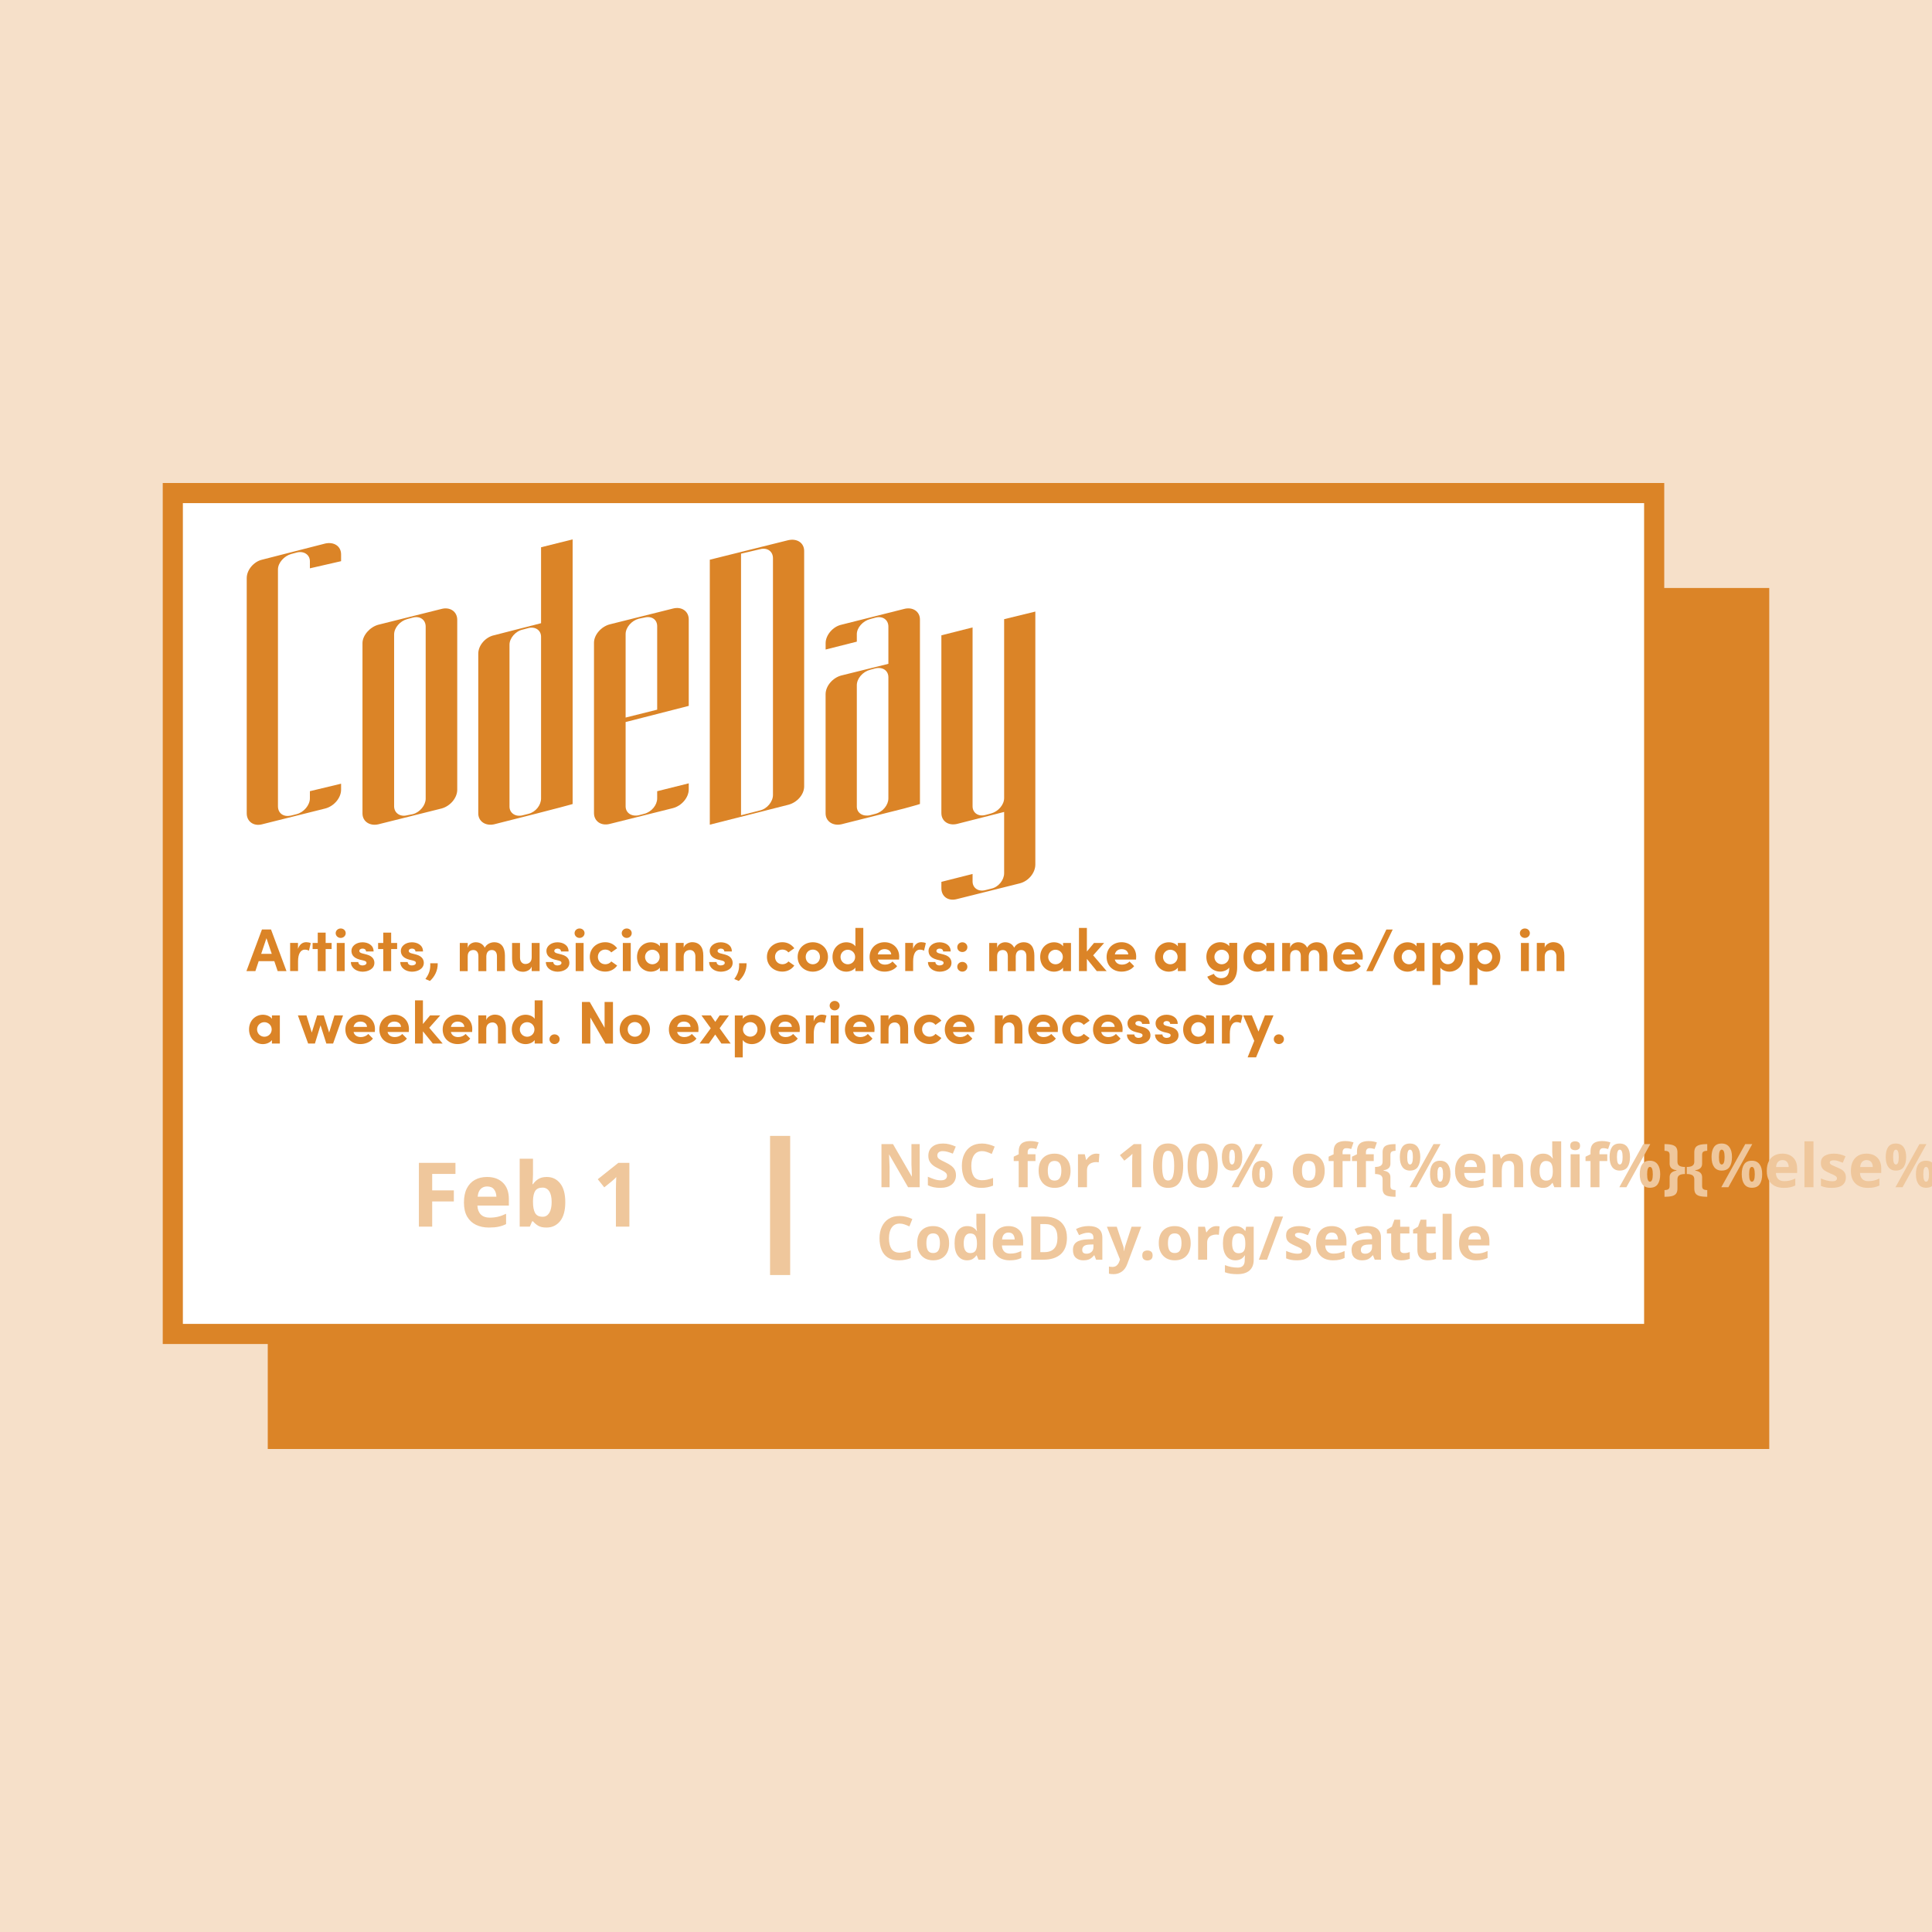
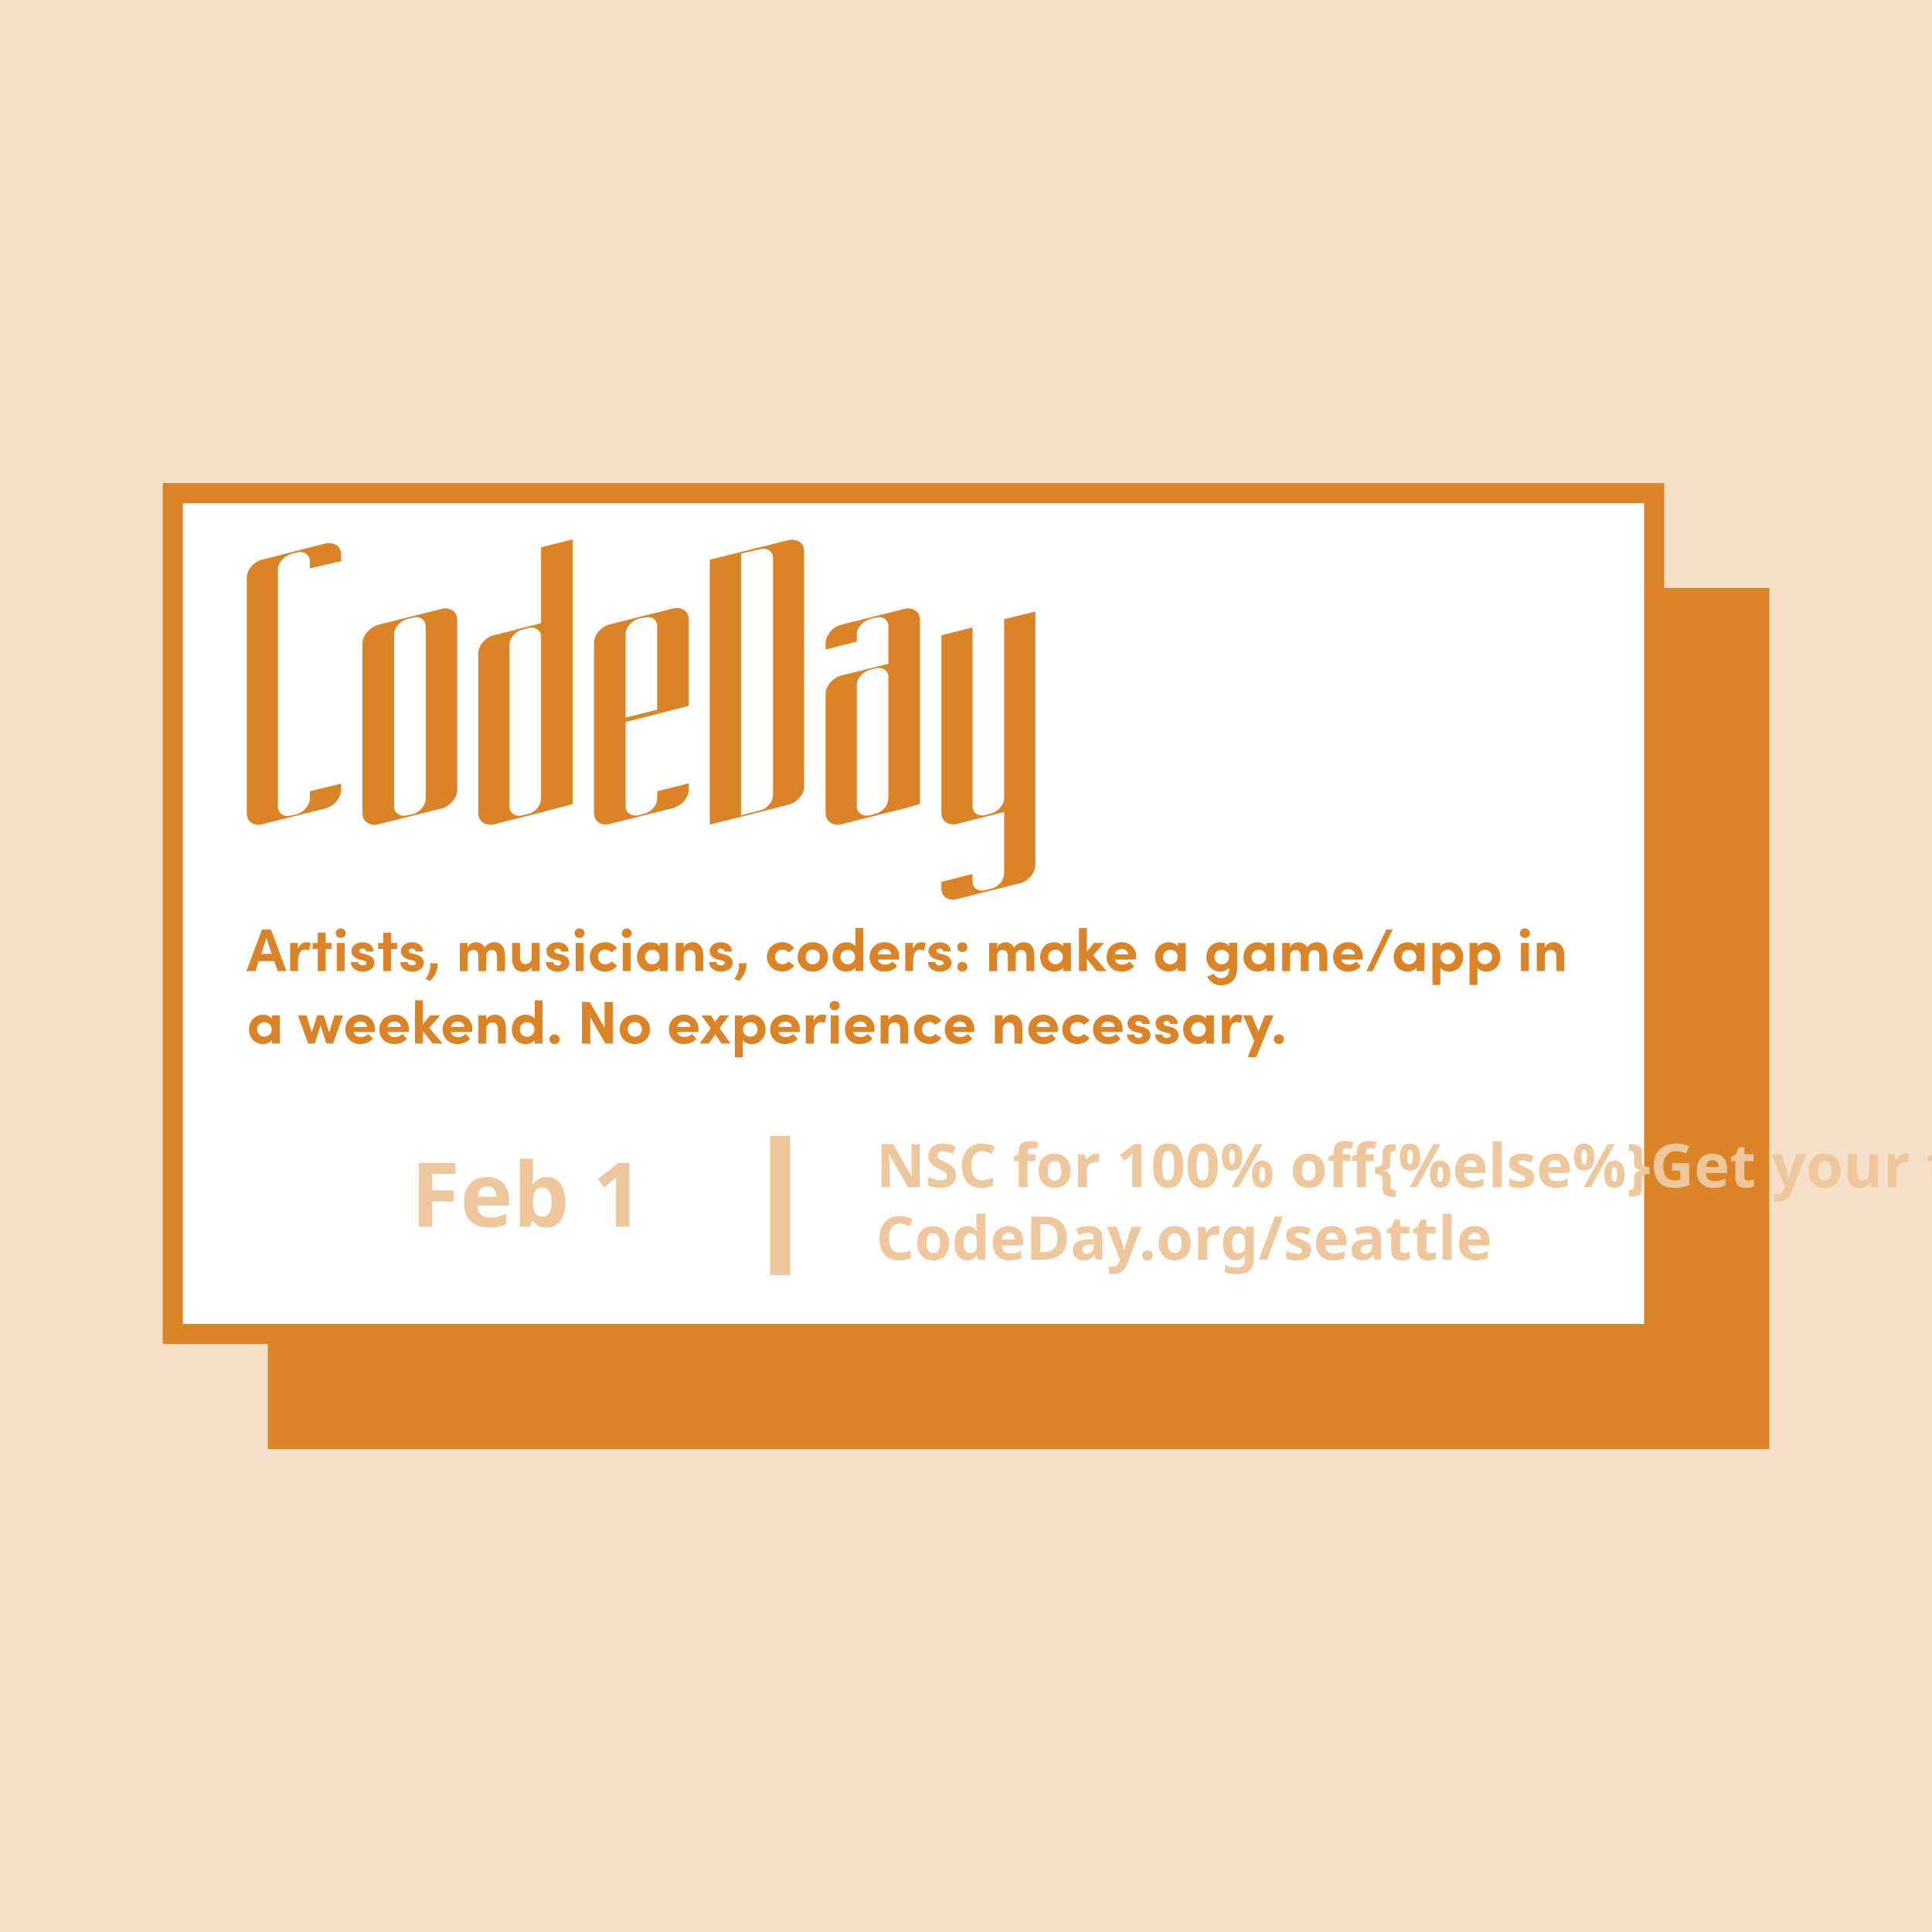
<svg xmlns="http://www.w3.org/2000/svg" version="1.1" id="Layer_1" x="0px" y="0px" viewBox="0 0 576 576" xml:space="preserve" width="1080" height="1080">
  <defs id="defs1391" />
  <style type="text/css" id="style1192">
	.st0{fill:#F6E0C9;}
	.st1{fill:#DB8427;}
	.st2{fill:#FFFFFF;}
	.st3{fill:#EFC79C;}
	.st4{font-family:'Sofia Pro';font-weight: 700;}
	.st5{font-size:26.636px;}
	.st6{font-size:18px;}
	.st7{fill:none;stroke:#EFC79C;stroke-width:6;stroke-miterlimit:10;}
	.st8{fill:#EFD8E9;}
	.st9{fill:#C94F9D;}
	.st10{fill:none;stroke:#D993C0;stroke-width:6;stroke-miterlimit:10;}
	.st11{fill:#D993C0;}
</style>
  <rect class="st0" width="576" height="576" id="rect1194" x="0" y="0" style="fill:#f6e0c9" />
  <g id="g1204">
    <rect x="79.83" y="175.3" class="st1" width="447.65" height="256.7" id="rect1196" style="fill:#db8427" />
    <g id="g1202">
      <rect x="51.52" y="147" class="st2" width="441.65" height="250.7" id="rect1198" style="fill:#ffffff" />
      <path class="st1" d="M 490.17,150 V 394.7 H 54.52 V 150 h 435.65 m 6,-6 H 48.52 v 256.7 h 447.65 z" id="path1200" style="fill:#db8427" />
    </g>
  </g>
  <g id="g1220">
    <path class="st1" d="m 101.69,233.65 v 1.79 c 0,2.46 -2.13,4.93 -4.71,5.6 l -18.83,4.71 c -2.46,0.67 -4.59,-0.78 -4.59,-3.25 v -70.15 c 0,-2.47 2.13,-4.93 4.59,-5.49 l 18.83,-4.82 c 2.58,-0.56 4.71,0.78 4.71,3.25 v 2.02 l -9.3,2.13 v -2.13 c 0,-1.91 -1.79,-3.14 -3.92,-2.58 l -1.68,0.45 c -2.02,0.56 -3.92,2.58 -3.92,4.59 v 70.6 c 0,2.13 1.68,3.25 3.81,2.8 l 1.79,-0.45 c 2.13,-0.56 3.92,-2.69 3.92,-4.71 v -2.13 z" id="path1206" style="fill:#db8427" />
    <path class="st1" d="m 136.32,184.8 v 50.65 c 0,2.46 -2.13,4.93 -4.71,5.6 l -18.83,4.71 c -2.47,0.56 -4.71,-0.78 -4.71,-3.25 v -50.76 c 0,-2.35 2.24,-4.82 4.71,-5.49 l 18.83,-4.71 c 2.58,-0.68 4.71,0.78 4.71,3.25 z m -9.41,2.01 c 0,-2.02 -1.68,-3.25 -3.81,-2.69 l -1.68,0.45 c -2.13,0.56 -3.92,2.58 -3.92,4.59 v 51.21 c 0,2.02 1.79,3.25 3.92,2.69 l 1.68,-0.34 c 2.13,-0.56 3.81,-2.69 3.81,-4.59 z" id="path1208" style="fill:#db8427" />
    <path class="st1" d="m 170.72,239.71 c 0,0 -2.02,0.67 -23.42,6.05 -2.58,0.56 -4.71,-0.9 -4.71,-3.25 v -47.63 c 0,-2.46 2.13,-4.93 4.71,-5.49 l 14.01,-3.59 v -22.64 l 9.41,-2.35 c 0,11.21 0,11.21 0,78.9 z m -9.41,-49.87 c 0,-1.9 -1.68,-3.14 -3.81,-2.58 l -1.68,0.45 c -2.13,0.45 -3.92,2.58 -3.92,4.48 v 48.3 c 0,1.9 1.79,3.14 3.92,2.58 l 1.79,-0.45 c 2.13,-0.56 3.7,-2.58 3.7,-4.59 z" id="path1210" style="fill:#db8427" />
    <path class="st1" d="m 186.52,215.16 v 25.21 c 0,2.02 1.79,3.14 3.92,2.69 l 1.68,-0.45 c 2.13,-0.56 3.81,-2.58 3.81,-4.59 v -2.13 l 9.41,-2.35 v 1.79 c 0,2.47 -2.13,4.93 -4.71,5.6 l -18.83,4.71 c -2.58,0.67 -4.71,-0.78 -4.71,-3.25 v -50.76 c 0,-2.35 2.13,-4.82 4.71,-5.49 l 18.83,-4.71 c 2.58,-0.67 4.71,0.78 4.71,3.25 v 25.77 l -18.83,4.82 v -0.11 z m 0,-26.11 v 24.88 l 9.41,-2.35 V 186.7 c 0,-2.02 -1.68,-3.14 -3.81,-2.58 l -1.68,0.34 c -2.12,0.56 -3.92,2.58 -3.92,4.59 z" id="path1212" style="fill:#db8427" />
    <path class="st1" d="m 239.75,164.29 v 70.15 c 0,2.47 -2.13,4.82 -4.71,5.49 l -23.42,5.94 v -79 l 23.42,-5.83 c 2.59,-0.56 4.71,0.78 4.71,3.25 z m -9.3,2.13 c 0,-2.02 -1.68,-3.25 -3.81,-2.69 l -5.71,1.34 v 77.99 l 5.71,-1.46 c 2.02,-0.45 3.81,-2.58 3.81,-4.59 z" id="path1214" style="fill:#db8427" />
    <path class="st1" d="m 274.27,184.68 v 55.02 c 0,0 -2.13,0.67 -4.71,1.34 l -18.71,4.71 c -2.58,0.56 -4.71,-0.9 -4.71,-3.25 v -35.52 c 0,-2.46 2.13,-4.93 4.71,-5.6 l 14.01,-3.47 v -11.09 c 0,-2.02 -1.68,-3.25 -3.81,-2.69 l -1.68,0.45 c -2.13,0.56 -3.92,2.58 -3.92,4.48 v 2.24 l -9.3,2.35 v -1.91 c 0,-2.35 2.13,-4.93 4.71,-5.49 l 18.71,-4.71 c 2.57,-0.67 4.7,0.79 4.7,3.14 z m -9.41,17.26 c 0,-2.02 -1.68,-3.14 -3.81,-2.69 l -1.68,0.45 c -2.13,0.56 -3.92,2.58 -3.92,4.59 v 33.95 2.24 c 0,1.9 1.79,3.03 3.92,2.58 l 1.68,-0.45 c 2.13,-0.56 3.81,-2.58 3.81,-4.59 z" id="path1216" style="fill:#db8427" />
    <path class="st1" d="m 308.67,182.33 v 75.42 c 0,2.47 -2.02,4.93 -4.59,5.6 l -18.83,4.71 c -2.58,0.67 -4.59,-0.78 -4.59,-3.25 v -1.9 l 9.3,-2.35 v 2.24 c 0,1.9 1.68,3.14 3.81,2.58 l 1.79,-0.45 c 2.13,-0.45 3.81,-2.58 3.81,-4.59 v -18.27 l -14.12,3.59 c -2.58,0.56 -4.59,-0.9 -4.59,-3.25 v -53 l 9.3,-2.35 v 53.34 c 0,1.9 1.68,3.14 3.81,2.58 l 1.68,-0.45 c 2.13,-0.56 3.92,-2.58 3.92,-4.59 v -53.23 -0.11 z" id="path1218" style="fill:#db8427" />
  </g>
  <text id="text1226" x="204.91" y="365.711">
    <tspan x="200.876" y="365.711" class="st3 st4 st5" id="tspan1222" style="font-weight:700;font-size:26.636px;font-family:'Sofia Pro';text-align:end;text-anchor:end;fill:#efc79c">Feb 1</tspan>
  </text>
  <line class="st7" x1="232.58" y1="338.65" x2="232.58" y2="380.13" id="line1228" style="fill:none;stroke:#efc79c;stroke-width:6;stroke-miterlimit:10" />
  <g id="g1372">
    <path class="st1" d="m 81.78,286.55 h -4.65 l -0.99,2.97 h -2.67 l 4.63,-12.41 h 2.7 l 4.61,12.41 h -2.63 z m -0.76,-2.18 -1.58,-4.66 -1.57,4.66 z" id="path1230" style="fill:#db8427" />
    <path class="st1" d="m 92.65,281.18 -0.54,2.25 c -0.5,-0.27 -0.92,-0.31 -1.21,-0.31 -1.21,0 -2.04,1.12 -2.04,3.51 v 2.88 H 86.5 v -8.39 h 2.34 v 1.78 c 0.47,-1.4 1.42,-2 2.47,-2 0.45,0.02 0.96,0.09 1.34,0.28 z" id="path1232" style="fill:#db8427" />
    <path class="st1" d="m 98.87,282.95 h -1.78 v 6.57 h -2.36 v -6.57 H 93.2 v -1.82 h 1.53 v -3.08 h 2.36 v 3.08 h 1.78 z" id="path1234" style="fill:#db8427" />
    <path class="st1" d="m 100.08,278.21 c 0,-0.79 0.68,-1.4 1.5,-1.4 0.83,0 1.49,0.61 1.49,1.4 0,0.79 -0.67,1.42 -1.49,1.42 -0.82,0.01 -1.5,-0.62 -1.5,-1.42 z m 0.32,2.92 h 2.36 v 8.39 h -2.36 z" id="path1236" style="fill:#db8427" />
    <path class="st1" d="m 104.61,286.82 h 2.21 c 0,0.49 0.41,1.01 1.24,1.01 0.68,0 1.21,-0.29 1.21,-0.77 0,-0.36 -0.29,-0.54 -0.92,-0.7 l -1.12,-0.27 c -2.16,-0.58 -2.45,-1.78 -2.45,-2.66 0,-1.3 1.35,-2.5 3.29,-2.5 1.53,0 3.33,0.76 3.31,2.74 h -2.25 c 0,-0.56 -0.47,-0.86 -1.03,-0.86 -0.54,0 -0.97,0.27 -0.97,0.7 0,0.4 0.36,0.59 0.83,0.72 l 1.39,0.36 c 2.02,0.54 2.27,1.8 2.27,2.48 0,1.76 -1.8,2.63 -3.53,2.63 -1.75,-0.02 -3.46,-1.03 -3.48,-2.88 z" id="path1238" style="fill:#db8427" />
    <path class="st1" d="m 118.4,282.95 h -1.78 v 6.57 h -2.36 v -6.57 h -1.53 v -1.82 h 1.53 v -3.08 h 2.36 v 3.08 h 1.78 z" id="path1240" style="fill:#db8427" />
    <path class="st1" d="m 119.34,286.82 h 2.21 c 0,0.49 0.41,1.01 1.24,1.01 0.68,0 1.21,-0.29 1.21,-0.77 0,-0.36 -0.29,-0.54 -0.92,-0.7 l -1.12,-0.27 c -2.16,-0.58 -2.45,-1.78 -2.45,-2.66 0,-1.3 1.35,-2.5 3.29,-2.5 1.53,0 3.33,0.76 3.31,2.74 h -2.25 c 0,-0.56 -0.47,-0.86 -1.03,-0.86 -0.54,0 -0.97,0.27 -0.97,0.7 0,0.4 0.36,0.59 0.83,0.72 l 1.39,0.36 c 2.02,0.54 2.27,1.8 2.27,2.48 0,1.76 -1.8,2.63 -3.53,2.63 -1.75,-0.02 -3.46,-1.03 -3.48,-2.88 z" id="path1242" style="fill:#db8427" />
    <path class="st1" d="m 126.83,291.88 c 1.08,-1.48 1.55,-2.75 1.44,-4.7 h 2.23 c 0.07,2.27 -1.04,4.14 -2.32,5.28 z" id="path1244" style="fill:#db8427" />
    <path class="st1" d="m 150.54,284.91 v 4.61 h -2.38 v -4.43 c 0,-1.31 -0.68,-1.85 -1.51,-1.85 -0.94,-0.02 -1.6,0.58 -1.66,1.84 v 4.45 h -2.36 v -4.45 c 0,-1.31 -0.68,-1.84 -1.48,-1.84 -0.85,0 -1.71,0.4 -1.71,1.91 v 4.38 h -2.36 v -8.39 h 2.36 v 1.49 c 0.25,-1.15 1.44,-1.71 2.38,-1.71 1.24,0 2.21,0.59 2.7,1.62 0.65,-1.22 1.94,-1.62 2.81,-1.62 2.11,0 3.21,1.47 3.21,3.99 z" id="path1246" style="fill:#db8427" />
    <path class="st1" d="m 160.88,281.13 v 8.39 h -2.36 v -1.37 c -0.36,1.1 -1.69,1.57 -2.52,1.57 -2.2,0 -3.35,-1.46 -3.33,-3.98 v -4.61 h 2.36 v 4.36 c 0,1.31 0.79,1.91 1.6,1.91 0.85,0 1.89,-0.45 1.89,-1.96 v -4.3 h 2.36 z" id="path1248" style="fill:#db8427" />
    <path class="st1" d="m 162.74,286.82 h 2.21 c 0,0.49 0.41,1.01 1.24,1.01 0.68,0 1.21,-0.29 1.21,-0.77 0,-0.36 -0.29,-0.54 -0.92,-0.7 l -1.12,-0.27 c -2.16,-0.58 -2.45,-1.78 -2.45,-2.66 0,-1.3 1.35,-2.5 3.29,-2.5 1.53,0 3.33,0.76 3.31,2.74 h -2.25 c 0,-0.56 -0.47,-0.86 -1.03,-0.86 -0.54,0 -0.97,0.27 -0.97,0.7 0,0.4 0.36,0.59 0.83,0.72 l 1.39,0.36 c 2.02,0.54 2.27,1.8 2.27,2.48 0,1.76 -1.8,2.63 -3.53,2.63 -1.76,-0.02 -3.47,-1.03 -3.48,-2.88 z" id="path1250" style="fill:#db8427" />
    <path class="st1" d="m 171.3,278.21 c 0,-0.79 0.68,-1.4 1.49,-1.4 0.83,0 1.49,0.61 1.49,1.4 0,0.79 -0.67,1.42 -1.49,1.42 -0.8,0.01 -1.49,-0.62 -1.49,-1.42 z m 0.33,2.92 h 2.36 v 8.39 h -2.36 z" id="path1252" style="fill:#db8427" />
    <path class="st1" d="m 175.84,285.29 c 0,-2.67 2.16,-4.38 4.61,-4.38 1.53,0 2.75,0.72 3.55,1.8 l -1.76,1.24 c -0.38,-0.52 -1.08,-0.85 -1.76,-0.85 -1.33,0 -2.23,0.95 -2.23,2.18 0,1.24 0.9,2.2 2.23,2.2 0.68,0 1.39,-0.32 1.76,-0.85 l 1.76,1.24 c -0.79,1.1 -2.02,1.8 -3.55,1.8 -2.45,0.01 -4.61,-1.71 -4.61,-4.38 z" id="path1254" style="fill:#db8427" />
    <path class="st1" d="m 185.36,278.21 c 0,-0.79 0.68,-1.4 1.49,-1.4 0.83,0 1.49,0.61 1.49,1.4 0,0.79 -0.67,1.42 -1.49,1.42 -0.81,0.01 -1.49,-0.62 -1.49,-1.42 z m 0.33,2.92 h 2.36 v 8.39 h -2.36 z" id="path1256" style="fill:#db8427" />
    <path class="st1" d="m 199.1,281.13 v 8.39 h -2.36 v -1.04 c -0.59,0.83 -1.76,1.21 -2.7,1.21 -2.16,0 -4.12,-1.67 -4.12,-4.38 0,-2.7 1.96,-4.38 4.12,-4.38 0.97,0 2.11,0.36 2.7,1.21 v -1.01 z m -2.43,4.18 c 0,-1.3 -1.08,-2.16 -2.18,-2.16 -1.19,0 -2.18,0.92 -2.18,2.16 0,1.22 0.99,2.18 2.18,2.18 1.15,0 2.18,-0.9 2.18,-2.18 z" id="path1258" style="fill:#db8427" />
    <path class="st1" d="m 209.68,284.91 v 4.61 h -2.36 v -4.36 c 0,-1.33 -0.79,-1.93 -1.6,-1.93 -0.85,0 -1.89,0.45 -1.89,1.98 v 4.3 h -2.36 v -8.39 h 2.36 v 1.4 c 0.36,-1.13 1.69,-1.62 2.52,-1.62 2.2,0.02 3.35,1.49 3.33,4.01 z" id="path1260" style="fill:#db8427" />
    <path class="st1" d="m 211.42,286.82 h 2.21 c 0,0.49 0.41,1.01 1.24,1.01 0.68,0 1.21,-0.29 1.21,-0.77 0,-0.36 -0.29,-0.54 -0.92,-0.7 l -1.12,-0.27 c -2.16,-0.58 -2.45,-1.78 -2.45,-2.66 0,-1.3 1.35,-2.5 3.29,-2.5 1.53,0 3.33,0.76 3.31,2.74 h -2.25 c 0,-0.56 -0.47,-0.86 -1.03,-0.86 -0.54,0 -0.97,0.27 -0.97,0.7 0,0.4 0.36,0.59 0.83,0.72 l 1.39,0.36 c 2.02,0.54 2.27,1.8 2.27,2.48 0,1.76 -1.8,2.63 -3.53,2.63 -1.75,-0.02 -3.46,-1.03 -3.48,-2.88 z" id="path1262" style="fill:#db8427" />
    <path class="st1" d="m 218.91,291.88 c 1.08,-1.48 1.55,-2.75 1.44,-4.7 h 2.23 c 0.07,2.27 -1.04,4.14 -2.32,5.28 z" id="path1264" style="fill:#db8427" />
    <path class="st1" d="m 228.65,285.29 c 0,-2.67 2.16,-4.38 4.61,-4.38 1.53,0 2.75,0.72 3.55,1.8 l -1.76,1.24 c -0.38,-0.52 -1.08,-0.85 -1.76,-0.85 -1.33,0 -2.23,0.95 -2.23,2.18 0,1.24 0.9,2.2 2.23,2.2 0.68,0 1.39,-0.32 1.76,-0.85 l 1.76,1.24 c -0.79,1.1 -2.02,1.8 -3.55,1.8 -2.45,0.01 -4.61,-1.71 -4.61,-4.38 z" id="path1266" style="fill:#db8427" />
    <path class="st1" d="m 237.81,285.31 c 0,-2.67 2.13,-4.39 4.52,-4.39 2.39,0 4.52,1.73 4.52,4.39 0,2.65 -2.13,4.38 -4.52,4.38 -2.39,0 -4.52,-1.73 -4.52,-4.38 z m 6.65,0 c 0,-1.31 -0.95,-2.2 -2.13,-2.2 -1.17,0 -2.12,0.88 -2.12,2.2 0,1.3 0.95,2.18 2.12,2.18 1.17,0 2.13,-0.89 2.13,-2.18 z" id="path1268" style="fill:#db8427" />
    <path class="st1" d="m 257.38,276.65 v 12.87 h -2.36 v -1.04 c -0.59,0.83 -1.76,1.21 -2.7,1.21 -2.16,0 -4.12,-1.67 -4.12,-4.38 0,-2.7 1.96,-4.38 4.12,-4.38 0.97,0 2.11,0.36 2.7,1.21 v -5.49 z m -2.43,8.66 c 0,-1.3 -1.08,-2.16 -2.18,-2.16 -1.19,0 -2.18,0.92 -2.18,2.16 0,1.22 0.99,2.18 2.18,2.18 1.15,0 2.18,-0.9 2.18,-2.18 z" id="path1270" style="fill:#db8427" />
    <path class="st1" d="m 268.04,286.08 h -6.34 c 0.25,0.97 1.04,1.51 2.18,1.51 0.85,0 1.69,-0.34 2.2,-0.94 l 1.39,1.39 c -0.79,1.06 -2.27,1.64 -3.75,1.64 -2.57,0 -4.46,-1.76 -4.46,-4.36 0,-2.72 2.05,-4.41 4.46,-4.41 2.4,0 4.36,1.69 4.36,4.27 -0.01,0.24 -0.03,0.52 -0.04,0.9 z m -2.33,-1.53 c -0.07,-0.99 -0.9,-1.58 -1.96,-1.58 -0.95,0 -1.8,0.45 -2.05,1.58 z" id="path1272" style="fill:#db8427" />
    <path class="st1" d="m 276.03,281.18 -0.54,2.25 c -0.5,-0.27 -0.92,-0.31 -1.21,-0.31 -1.21,0 -2.04,1.12 -2.04,3.51 v 2.88 h -2.36 v -8.39 h 2.34 v 1.78 c 0.47,-1.4 1.42,-2 2.47,-2 0.46,0.02 0.96,0.09 1.34,0.28 z" id="path1274" style="fill:#db8427" />
    <path class="st1" d="m 276.66,286.82 h 2.21 c 0,0.49 0.41,1.01 1.24,1.01 0.68,0 1.21,-0.29 1.21,-0.77 0,-0.36 -0.29,-0.54 -0.92,-0.7 l -1.12,-0.27 c -2.16,-0.58 -2.45,-1.78 -2.45,-2.66 0,-1.3 1.35,-2.5 3.29,-2.5 1.53,0 3.33,0.76 3.31,2.74 h -2.25 c 0,-0.56 -0.47,-0.86 -1.03,-0.86 -0.54,0 -0.97,0.27 -0.97,0.7 0,0.4 0.36,0.59 0.83,0.72 l 1.39,0.36 c 2.02,0.54 2.27,1.8 2.27,2.48 0,1.76 -1.8,2.63 -3.53,2.63 -1.76,-0.02 -3.47,-1.03 -3.48,-2.88 z" id="path1276" style="fill:#db8427" />
    <path class="st1" d="m 285.4,282.39 c 0,-0.85 0.68,-1.46 1.51,-1.46 0.81,0 1.5,0.61 1.5,1.46 0,0.85 -0.68,1.44 -1.5,1.44 -0.82,0 -1.51,-0.59 -1.51,-1.44 z m 0,5.83 c 0,-0.83 0.68,-1.44 1.51,-1.44 0.81,0 1.5,0.61 1.5,1.44 0,0.85 -0.68,1.46 -1.5,1.46 -0.82,0 -1.51,-0.61 -1.51,-1.46 z" id="path1278" style="fill:#db8427" />
    <path class="st1" d="m 308.38,284.91 v 4.61 H 306 v -4.43 c 0,-1.31 -0.68,-1.85 -1.51,-1.85 -0.94,-0.02 -1.6,0.58 -1.66,1.84 v 4.45 h -2.36 v -4.45 c 0,-1.31 -0.68,-1.84 -1.48,-1.84 -0.85,0 -1.71,0.4 -1.71,1.91 v 4.38 h -2.36 v -8.39 h 2.36 v 1.49 c 0.25,-1.15 1.44,-1.71 2.38,-1.71 1.24,0 2.21,0.59 2.7,1.62 0.65,-1.22 1.95,-1.62 2.81,-1.62 2.11,0 3.21,1.47 3.21,3.99 z" id="path1280" style="fill:#db8427" />
    <path class="st1" d="m 319.3,281.13 v 8.39 h -2.36 v -1.04 c -0.59,0.83 -1.76,1.21 -2.7,1.21 -2.16,0 -4.12,-1.67 -4.12,-4.38 0,-2.7 1.96,-4.38 4.12,-4.38 0.97,0 2.11,0.36 2.7,1.21 v -1.01 z m -2.43,4.18 c 0,-1.3 -1.08,-2.16 -2.18,-2.16 -1.19,0 -2.18,0.92 -2.18,2.16 0,1.22 0.99,2.18 2.18,2.18 1.15,0 2.18,-0.9 2.18,-2.18 z" id="path1282" style="fill:#db8427" />
    <path class="st1" d="m 326.99,289.52 -2.95,-3.64 v 3.64 h -2.36 v -12.87 h 2.36 v 7.04 l 2.13,-2.56 h 3.02 l -3.28,3.69 4.02,4.7 z" id="path1284" style="fill:#db8427" />
    <path class="st1" d="m 338.7,286.08 h -6.34 c 0.25,0.97 1.04,1.51 2.18,1.51 0.85,0 1.69,-0.34 2.2,-0.94 l 1.39,1.39 c -0.79,1.06 -2.27,1.64 -3.75,1.64 -2.57,0 -4.46,-1.76 -4.46,-4.36 0,-2.72 2.05,-4.41 4.46,-4.41 2.4,0 4.36,1.69 4.36,4.27 0,0.24 -0.02,0.52 -0.04,0.9 z m -2.32,-1.53 c -0.07,-0.99 -0.9,-1.58 -1.96,-1.58 -0.95,0 -1.8,0.45 -2.05,1.58 z" id="path1286" style="fill:#db8427" />
    <path class="st1" d="m 353.52,281.13 v 8.39 h -2.36 v -1.04 c -0.59,0.83 -1.76,1.21 -2.7,1.21 -2.16,0 -4.12,-1.67 -4.12,-4.38 0,-2.7 1.96,-4.38 4.12,-4.38 0.97,0 2.11,0.36 2.7,1.21 v -1.01 z m -2.43,4.18 c 0,-1.3 -1.08,-2.16 -2.18,-2.16 -1.19,0 -2.18,0.92 -2.18,2.16 0,1.22 0.99,2.18 2.18,2.18 1.15,0 2.18,-0.9 2.18,-2.18 z" id="path1288" style="fill:#db8427" />
    <path class="st1" d="m 368.85,281.13 v 7.24 c 0,3.67 -1.85,5.38 -4.83,5.38 -1.8,0 -3.37,-1.01 -4.09,-2.56 l 1.96,-0.85 c 0.36,0.76 1.22,1.3 2.12,1.3 1.51,0 2.47,-0.83 2.47,-3.03 v -0.13 c -0.61,0.81 -1.76,1.19 -2.7,1.19 -2.16,0 -4.12,-1.67 -4.12,-4.38 0,-2.7 1.96,-4.38 4.12,-4.38 0.95,0 2.09,0.38 2.7,1.19 v -0.99 h 2.37 z m -2.43,4.18 c 0,-1.3 -1.08,-2.16 -2.18,-2.16 -1.19,0 -2.18,0.92 -2.18,2.16 0,1.22 0.99,2.18 2.18,2.18 1.16,0 2.18,-0.9 2.18,-2.18 z" id="path1290" style="fill:#db8427" />
    <path class="st1" d="m 379.91,281.13 v 8.39 h -2.36 v -1.04 c -0.59,0.83 -1.76,1.21 -2.7,1.21 -2.16,0 -4.12,-1.67 -4.12,-4.38 0,-2.7 1.96,-4.38 4.12,-4.38 0.97,0 2.11,0.36 2.7,1.21 v -1.01 z m -2.44,4.18 c 0,-1.3 -1.08,-2.16 -2.18,-2.16 -1.19,0 -2.18,0.92 -2.18,2.16 0,1.22 0.99,2.18 2.18,2.18 1.16,0 2.18,-0.9 2.18,-2.18 z" id="path1292" style="fill:#db8427" />
    <path class="st1" d="m 395.73,284.91 v 4.61 h -2.38 v -4.43 c 0,-1.31 -0.68,-1.85 -1.51,-1.85 -0.94,-0.02 -1.6,0.58 -1.66,1.84 v 4.45 h -2.36 v -4.45 c 0,-1.31 -0.68,-1.84 -1.48,-1.84 -0.85,0 -1.71,0.4 -1.71,1.91 v 4.38 h -2.36 v -8.39 h 2.36 v 1.49 c 0.25,-1.15 1.44,-1.71 2.38,-1.71 1.24,0 2.21,0.59 2.7,1.62 0.65,-1.22 1.94,-1.62 2.81,-1.62 2.11,0 3.21,1.47 3.21,3.99 z" id="path1294" style="fill:#db8427" />
    <path class="st1" d="m 406.26,286.08 h -6.34 c 0.25,0.97 1.04,1.51 2.18,1.51 0.85,0 1.69,-0.34 2.2,-0.94 l 1.39,1.39 c -0.79,1.06 -2.27,1.64 -3.75,1.64 -2.58,0 -4.47,-1.76 -4.47,-4.36 0,-2.72 2.05,-4.41 4.47,-4.41 2.39,0 4.36,1.69 4.36,4.27 -0.01,0.24 -0.03,0.52 -0.04,0.9 z m -2.33,-1.53 c -0.07,-0.99 -0.9,-1.58 -1.96,-1.58 -0.95,0 -1.8,0.45 -2.05,1.58 z" id="path1296" style="fill:#db8427" />
    <path class="st1" d="m 413.33,277.12 h 1.89 l -5.98,12.41 h -1.89 z" id="path1298" style="fill:#db8427" />
    <path class="st1" d="m 424.69,281.13 v 8.39 h -2.36 v -1.04 c -0.59,0.83 -1.76,1.21 -2.7,1.21 -2.16,0 -4.12,-1.67 -4.12,-4.38 0,-2.7 1.96,-4.38 4.12,-4.38 0.97,0 2.11,0.36 2.7,1.21 v -1.01 z m -2.43,4.18 c 0,-1.3 -1.08,-2.16 -2.18,-2.16 -1.19,0 -2.18,0.92 -2.18,2.16 0,1.22 0.99,2.18 2.18,2.18 1.15,0 2.18,-0.9 2.18,-2.18 z" id="path1300" style="fill:#db8427" />
    <path class="st1" d="m 436.25,285.31 c 0,2.7 -1.96,4.38 -4.12,4.38 -0.96,0 -2.11,-0.36 -2.7,-1.21 v 5.17 h -2.36 v -12.51 h 2.36 v 1.01 c 0.59,-0.85 1.75,-1.22 2.7,-1.22 2.15,-0.01 4.12,1.68 4.12,4.38 z m -2.42,0 c 0,-1.22 -0.97,-2.18 -2.16,-2.18 -1.15,0 -2.18,0.9 -2.18,2.18 0,1.3 1.08,2.16 2.18,2.16 1.19,0 2.16,-0.92 2.16,-2.16 z" id="path1302" style="fill:#db8427" />
    <path class="st1" d="m 447.3,285.31 c 0,2.7 -1.96,4.38 -4.12,4.38 -0.96,0 -2.11,-0.36 -2.7,-1.21 v 5.17 h -2.36 v -12.51 h 2.36 v 1.01 c 0.59,-0.85 1.75,-1.22 2.7,-1.22 2.15,-0.01 4.12,1.68 4.12,4.38 z m -2.42,0 c 0,-1.22 -0.97,-2.18 -2.16,-2.18 -1.15,0 -2.18,0.9 -2.18,2.18 0,1.3 1.08,2.16 2.18,2.16 1.19,0 2.16,-0.92 2.16,-2.16 z" id="path1304" style="fill:#db8427" />
    <path class="st1" d="m 453.13,278.21 c 0,-0.79 0.68,-1.4 1.49,-1.4 0.83,0 1.49,0.61 1.49,1.4 0,0.79 -0.67,1.42 -1.49,1.42 -0.81,0.01 -1.49,-0.62 -1.49,-1.42 z m 0.32,2.92 h 2.36 v 8.39 h -2.36 z" id="path1306" style="fill:#db8427" />
    <path class="st1" d="m 466.39,284.91 v 4.61 h -2.36 v -4.36 c 0,-1.33 -0.79,-1.93 -1.6,-1.93 -0.85,0 -1.89,0.45 -1.89,1.98 v 4.3 h -2.36 v -8.39 h 2.36 v 1.4 c 0.36,-1.13 1.69,-1.62 2.52,-1.62 2.2,0.02 3.35,1.49 3.33,4.01 z" id="path1308" style="fill:#db8427" />
    <path class="st1" d="m 83.43,302.73 v 8.39 h -2.36 v -1.04 c -0.59,0.83 -1.76,1.21 -2.7,1.21 -2.16,0 -4.12,-1.67 -4.12,-4.38 0,-2.7 1.96,-4.38 4.12,-4.38 0.97,0 2.11,0.36 2.7,1.21 v -1.01 z M 81,306.91 c 0,-1.3 -1.08,-2.16 -2.18,-2.16 -1.19,0 -2.18,0.92 -2.18,2.16 0,1.22 0.99,2.18 2.18,2.18 1.15,0 2.18,-0.9 2.18,-2.18 z" id="path1310" style="fill:#db8427" />
    <path class="st1" d="m 102.28,302.73 -2.97,8.39 h -2.02 l -1.73,-5.46 -1.67,5.46 h -2.02 l -3.06,-8.39 h 2.56 l 1.58,5.11 1.6,-5.11 h 1.98 l 1.6,5.11 1.58,-5.11 z" id="path1312" style="fill:#db8427" />
    <path class="st1" d="m 111.75,307.68 h -6.34 c 0.25,0.97 1.04,1.51 2.18,1.51 0.85,0 1.69,-0.34 2.2,-0.94 l 1.39,1.39 c -0.79,1.06 -2.27,1.64 -3.75,1.64 -2.57,0 -4.46,-1.76 -4.46,-4.36 0,-2.72 2.05,-4.41 4.46,-4.41 2.4,0 4.36,1.69 4.36,4.27 -0.01,0.24 -0.03,0.52 -0.04,0.9 z m -2.33,-1.53 c -0.07,-0.99 -0.9,-1.58 -1.96,-1.58 -0.95,0 -1.8,0.45 -2.05,1.58 z" id="path1314" style="fill:#db8427" />
    <path class="st1" d="m 121.88,307.68 h -6.34 c 0.25,0.97 1.04,1.51 2.18,1.51 0.85,0 1.69,-0.34 2.2,-0.94 l 1.39,1.39 c -0.79,1.06 -2.27,1.64 -3.75,1.64 -2.57,0 -4.46,-1.76 -4.46,-4.36 0,-2.72 2.05,-4.41 4.46,-4.41 2.4,0 4.36,1.69 4.36,4.27 0,0.24 -0.02,0.52 -0.04,0.9 z m -2.32,-1.53 c -0.07,-0.99 -0.9,-1.58 -1.96,-1.58 -0.95,0 -1.8,0.45 -2.05,1.58 z" id="path1316" style="fill:#db8427" />
    <path class="st1" d="m 129.04,311.12 -2.95,-3.64 v 3.64 h -2.36 v -12.87 h 2.36 v 7.04 l 2.13,-2.56 h 3.03 l -3.28,3.69 4.01,4.7 z" id="path1318" style="fill:#db8427" />
    <path class="st1" d="m 140.76,307.68 h -6.34 c 0.25,0.97 1.04,1.51 2.18,1.51 0.85,0 1.69,-0.34 2.2,-0.94 l 1.39,1.39 c -0.79,1.06 -2.27,1.64 -3.75,1.64 -2.57,0 -4.46,-1.76 -4.46,-4.36 0,-2.72 2.05,-4.41 4.46,-4.41 2.4,0 4.36,1.69 4.36,4.27 0,0.24 -0.02,0.52 -0.04,0.9 z m -2.32,-1.53 c -0.07,-0.99 -0.9,-1.58 -1.96,-1.58 -0.95,0 -1.8,0.45 -2.05,1.58 z" id="path1320" style="fill:#db8427" />
    <path class="st1" d="m 150.82,306.51 v 4.61 h -2.36 v -4.36 c 0,-1.33 -0.79,-1.93 -1.6,-1.93 -0.85,0 -1.89,0.45 -1.89,1.98 v 4.3 h -2.36 v -8.39 h 2.36 v 1.4 c 0.36,-1.13 1.69,-1.62 2.52,-1.62 2.2,0.01 3.35,1.49 3.33,4.01 z" id="path1322" style="fill:#db8427" />
    <path class="st1" d="m 161.77,298.25 v 12.87 h -2.36 v -1.04 c -0.59,0.83 -1.76,1.21 -2.7,1.21 -2.16,0 -4.12,-1.67 -4.12,-4.38 0,-2.7 1.96,-4.38 4.12,-4.38 0.97,0 2.11,0.36 2.7,1.21 v -5.49 z m -2.43,8.66 c 0,-1.3 -1.08,-2.16 -2.18,-2.16 -1.19,0 -2.18,0.92 -2.18,2.16 0,1.22 0.99,2.18 2.18,2.18 1.15,0 2.18,-0.9 2.18,-2.18 z" id="path1324" style="fill:#db8427" />
    <path class="st1" d="m 163.82,309.82 c 0,-0.83 0.68,-1.44 1.5,-1.44 0.83,0 1.53,0.61 1.53,1.44 0,0.85 -0.7,1.46 -1.53,1.46 -0.82,0 -1.5,-0.61 -1.5,-1.46 z" id="path1326" style="fill:#db8427" />
    <path class="st1" d="m 182.75,298.72 v 12.41 h -2.25 l -4.5,-7.78 v 7.78 h -2.5 v -12.41 h 2.32 l 4.43,7.69 v -7.69 z" id="path1328" style="fill:#db8427" />
    <path class="st1" d="m 184.75,306.91 c 0,-2.67 2.13,-4.39 4.52,-4.39 2.39,0 4.52,1.73 4.52,4.39 0,2.65 -2.13,4.38 -4.52,4.38 -2.39,0 -4.52,-1.74 -4.52,-4.38 z m 6.64,0 c 0,-1.31 -0.95,-2.2 -2.13,-2.2 -1.17,0 -2.12,0.88 -2.12,2.2 0,1.3 0.95,2.18 2.12,2.18 1.18,0 2.13,-0.89 2.13,-2.18 z" id="path1330" style="fill:#db8427" />
    <path class="st1" d="m 208.21,307.68 h -6.34 c 0.25,0.97 1.04,1.51 2.18,1.51 0.85,0 1.69,-0.34 2.2,-0.94 l 1.39,1.39 c -0.79,1.06 -2.27,1.64 -3.75,1.64 -2.58,0 -4.47,-1.76 -4.47,-4.36 0,-2.72 2.05,-4.41 4.47,-4.41 2.39,0 4.36,1.69 4.36,4.27 -0.01,0.24 -0.03,0.52 -0.04,0.9 z m -2.33,-1.53 c -0.07,-0.99 -0.9,-1.58 -1.96,-1.58 -0.95,0 -1.8,0.45 -2.05,1.58 z" id="path1332" style="fill:#db8427" />
    <path class="st1" d="m 215.08,311.12 -1.85,-2.68 -1.89,2.68 h -2.77 l 3.33,-4.56 -2.77,-3.83 h 2.79 l 1.33,1.93 1.3,-1.93 h 2.77 l -2.77,3.83 3.29,4.56 z" id="path1334" style="fill:#db8427" />
    <path class="st1" d="m 228.26,306.91 c 0,2.7 -1.96,4.38 -4.12,4.38 -0.96,0 -2.11,-0.36 -2.7,-1.21 v 5.17 h -2.36 v -12.51 h 2.36 v 1.01 c 0.59,-0.85 1.75,-1.22 2.7,-1.22 2.15,-0.02 4.12,1.68 4.12,4.38 z m -2.42,0 c 0,-1.22 -0.97,-2.18 -2.16,-2.18 -1.15,0 -2.18,0.9 -2.18,2.18 0,1.3 1.08,2.16 2.18,2.16 1.19,0 2.16,-0.92 2.16,-2.16 z" id="path1336" style="fill:#db8427" />
    <path class="st1" d="m 238.41,307.68 h -6.34 c 0.25,0.97 1.04,1.51 2.18,1.51 0.85,0 1.69,-0.34 2.2,-0.94 l 1.39,1.39 c -0.79,1.06 -2.27,1.64 -3.75,1.64 -2.57,0 -4.46,-1.76 -4.46,-4.36 0,-2.72 2.05,-4.41 4.46,-4.41 2.4,0 4.36,1.69 4.36,4.27 0,0.24 -0.02,0.52 -0.04,0.9 z m -2.32,-1.53 c -0.07,-0.99 -0.9,-1.58 -1.96,-1.58 -0.95,0 -1.8,0.45 -2.05,1.58 z" id="path1338" style="fill:#db8427" />
    <path class="st1" d="m 246.4,302.78 -0.54,2.25 c -0.5,-0.27 -0.92,-0.31 -1.21,-0.31 -1.21,0 -2.04,1.12 -2.04,3.51 v 2.88 h -2.36 v -8.39 h 2.34 v 1.78 c 0.47,-1.4 1.42,-2 2.47,-2 0.46,0.01 0.96,0.09 1.34,0.28 z" id="path1340" style="fill:#db8427" />
    <path class="st1" d="m 247.35,299.81 c 0,-0.79 0.68,-1.4 1.49,-1.4 0.83,0 1.49,0.61 1.49,1.4 0,0.79 -0.67,1.42 -1.49,1.42 -0.8,0.01 -1.49,-0.62 -1.49,-1.42 z m 0.33,2.92 h 2.36 v 8.39 h -2.36 z" id="path1342" style="fill:#db8427" />
    <path class="st1" d="m 260.69,307.68 h -6.34 c 0.25,0.97 1.04,1.51 2.18,1.51 0.85,0 1.69,-0.34 2.2,-0.94 l 1.39,1.39 c -0.79,1.06 -2.27,1.64 -3.75,1.64 -2.57,0 -4.46,-1.76 -4.46,-4.36 0,-2.72 2.05,-4.41 4.46,-4.41 2.4,0 4.36,1.69 4.36,4.27 0,0.24 -0.02,0.52 -0.04,0.9 z m -2.32,-1.53 c -0.07,-0.99 -0.9,-1.58 -1.96,-1.58 -0.95,0 -1.8,0.45 -2.05,1.58 z" id="path1344" style="fill:#db8427" />
    <path class="st1" d="m 270.75,306.51 v 4.61 h -2.36 v -4.36 c 0,-1.33 -0.79,-1.93 -1.6,-1.93 -0.85,0 -1.89,0.45 -1.89,1.98 v 4.3 h -2.36 v -8.39 h 2.36 v 1.4 c 0.36,-1.13 1.69,-1.62 2.52,-1.62 2.2,0.01 3.35,1.49 3.33,4.01 z" id="path1346" style="fill:#db8427" />
    <path class="st1" d="m 272.5,306.89 c 0,-2.67 2.16,-4.38 4.61,-4.38 1.53,0 2.75,0.72 3.55,1.8 l -1.76,1.24 c -0.38,-0.52 -1.08,-0.85 -1.76,-0.85 -1.33,0 -2.23,0.95 -2.23,2.18 0,1.24 0.9,2.2 2.23,2.2 0.68,0 1.39,-0.32 1.76,-0.85 l 1.76,1.24 c -0.79,1.1 -2.02,1.8 -3.55,1.8 -2.45,0.01 -4.61,-1.72 -4.61,-4.38 z" id="path1348" style="fill:#db8427" />
    <path class="st1" d="m 290.46,307.68 h -6.34 c 0.25,0.97 1.04,1.51 2.18,1.51 0.85,0 1.69,-0.34 2.2,-0.94 l 1.39,1.39 c -0.79,1.06 -2.27,1.64 -3.75,1.64 -2.57,0 -4.46,-1.76 -4.46,-4.36 0,-2.72 2.05,-4.41 4.46,-4.41 2.4,0 4.36,1.69 4.36,4.27 0,0.24 -0.02,0.52 -0.04,0.9 z m -2.32,-1.53 c -0.07,-0.99 -0.9,-1.58 -1.96,-1.58 -0.95,0 -1.8,0.45 -2.05,1.58 z" id="path1350" style="fill:#db8427" />
    <path class="st1" d="m 304.81,306.51 v 4.61 h -2.36 v -4.36 c 0,-1.33 -0.79,-1.93 -1.6,-1.93 -0.85,0 -1.89,0.45 -1.89,1.98 v 4.3 h -2.36 v -8.39 h 2.36 v 1.4 c 0.36,-1.13 1.69,-1.62 2.52,-1.62 2.2,0.01 3.35,1.49 3.33,4.01 z" id="path1352" style="fill:#db8427" />
    <path class="st1" d="m 315.36,307.68 h -6.34 c 0.25,0.97 1.04,1.51 2.18,1.51 0.85,0 1.69,-0.34 2.2,-0.94 l 1.39,1.39 c -0.79,1.06 -2.27,1.64 -3.75,1.64 -2.57,0 -4.46,-1.76 -4.46,-4.36 0,-2.72 2.05,-4.41 4.46,-4.41 2.4,0 4.36,1.69 4.36,4.27 -0.01,0.24 -0.02,0.52 -0.04,0.9 z m -2.32,-1.53 c -0.07,-0.99 -0.9,-1.58 -1.96,-1.58 -0.95,0 -1.8,0.45 -2.05,1.58 z" id="path1354" style="fill:#db8427" />
    <path class="st1" d="m 316.69,306.89 c 0,-2.67 2.16,-4.38 4.61,-4.38 1.53,0 2.75,0.72 3.55,1.8 l -1.76,1.24 c -0.38,-0.52 -1.08,-0.85 -1.76,-0.85 -1.33,0 -2.23,0.95 -2.23,2.18 0,1.24 0.9,2.2 2.23,2.2 0.68,0 1.39,-0.32 1.76,-0.85 l 1.76,1.24 c -0.79,1.1 -2.02,1.8 -3.55,1.8 -2.45,0.01 -4.61,-1.72 -4.61,-4.38 z" id="path1356" style="fill:#db8427" />
    <path class="st1" d="m 334.65,307.68 h -6.34 c 0.25,0.97 1.04,1.51 2.18,1.51 0.85,0 1.69,-0.34 2.2,-0.94 l 1.39,1.39 c -0.79,1.06 -2.27,1.64 -3.75,1.64 -2.57,0 -4.46,-1.76 -4.46,-4.36 0,-2.72 2.05,-4.41 4.46,-4.41 2.4,0 4.36,1.69 4.36,4.27 0,0.24 -0.02,0.52 -0.04,0.9 z m -2.32,-1.53 c -0.07,-0.99 -0.9,-1.58 -1.96,-1.58 -0.95,0 -1.8,0.45 -2.05,1.58 z" id="path1358" style="fill:#db8427" />
    <path class="st1" d="m 335.98,308.42 h 2.21 c 0,0.49 0.41,1.01 1.24,1.01 0.68,0 1.21,-0.29 1.21,-0.77 0,-0.36 -0.29,-0.54 -0.92,-0.7 l -1.12,-0.27 c -2.16,-0.58 -2.45,-1.78 -2.45,-2.66 0,-1.3 1.35,-2.5 3.29,-2.5 1.53,0 3.33,0.76 3.31,2.74 h -2.25 c 0,-0.56 -0.47,-0.86 -1.03,-0.86 -0.54,0 -0.97,0.27 -0.97,0.7 0,0.4 0.36,0.59 0.83,0.72 l 1.39,0.36 c 2.02,0.54 2.27,1.8 2.27,2.48 0,1.76 -1.8,2.63 -3.53,2.63 -1.75,-0.02 -3.46,-1.03 -3.48,-2.88 z" id="path1360" style="fill:#db8427" />
    <path class="st1" d="m 344.35,308.42 h 2.21 c 0,0.49 0.41,1.01 1.24,1.01 0.68,0 1.21,-0.29 1.21,-0.77 0,-0.36 -0.29,-0.54 -0.92,-0.7 l -1.12,-0.27 c -2.16,-0.58 -2.45,-1.78 -2.45,-2.66 0,-1.3 1.35,-2.5 3.29,-2.5 1.53,0 3.33,0.76 3.31,2.74 h -2.25 c 0,-0.56 -0.47,-0.86 -1.03,-0.86 -0.54,0 -0.97,0.27 -0.97,0.7 0,0.4 0.36,0.59 0.83,0.72 l 1.39,0.36 c 2.02,0.54 2.27,1.8 2.27,2.48 0,1.76 -1.8,2.63 -3.53,2.63 -1.75,-0.02 -3.46,-1.03 -3.48,-2.88 z" id="path1362" style="fill:#db8427" />
    <path class="st1" d="m 361.92,302.73 v 8.39 h -2.36 v -1.04 c -0.59,0.83 -1.76,1.21 -2.7,1.21 -2.16,0 -4.12,-1.67 -4.12,-4.38 0,-2.7 1.96,-4.38 4.12,-4.38 0.97,0 2.11,0.36 2.7,1.21 v -1.01 z m -2.43,4.18 c 0,-1.3 -1.08,-2.16 -2.18,-2.16 -1.19,0 -2.18,0.92 -2.18,2.16 0,1.22 0.99,2.18 2.18,2.18 1.16,0 2.18,-0.9 2.18,-2.18 z" id="path1364" style="fill:#db8427" />
    <path class="st1" d="m 370.44,302.78 -0.54,2.25 c -0.5,-0.27 -0.92,-0.31 -1.21,-0.31 -1.21,0 -2.03,1.12 -2.03,3.51 v 2.88 h -2.36 v -8.39 h 2.34 v 1.78 c 0.47,-1.4 1.42,-2 2.47,-2 0.44,0.01 0.95,0.09 1.33,0.28 z" id="path1366" style="fill:#db8427" />
    <path class="st1" d="m 379.67,302.73 -5.19,12.51 h -2.52 l 1.98,-4.92 -3.31,-7.6 h 2.59 l 1.98,4.84 1.93,-4.84 h 2.54 z" id="path1368" style="fill:#db8427" />
    <path class="st1" d="m 379.76,309.82 c 0,-0.83 0.68,-1.44 1.5,-1.44 0.83,0 1.53,0.61 1.53,1.44 0,0.85 -0.7,1.46 -1.53,1.46 -0.82,0 -1.5,-0.61 -1.5,-1.46 z" id="path1370" style="fill:#db8427" />
  </g>
  <g id="g1386">
    <text transform="translate(261.1732,353.9587)" id="text1384">
-       <tspan x="0" y="0" class="st3 st4 st6" id="tspan1380" style="font-weight:700;font-size:18px;font-family:'Sofia Pro';fill:#efc79c">NSC for 100% off{%endif%}{%else%}Get your tickets{%endif%} @</tspan>
+       <tspan x="0" y="0" class="st3 st4 st6" id="tspan1380" style="font-weight:700;font-size:18px;font-family:'Sofia Pro';fill:#efc79c">NSC for 100% off{%else%}Get your tickets @</tspan>
      <tspan x="0" y="21.6" class="st3 st4 st6" id="tspan1382" style="font-weight:700;font-size:18px;font-family:'Sofia Pro';fill:#efc79c">CodeDay.org/seattle</tspan>
    </text>
  </g>
</svg>
